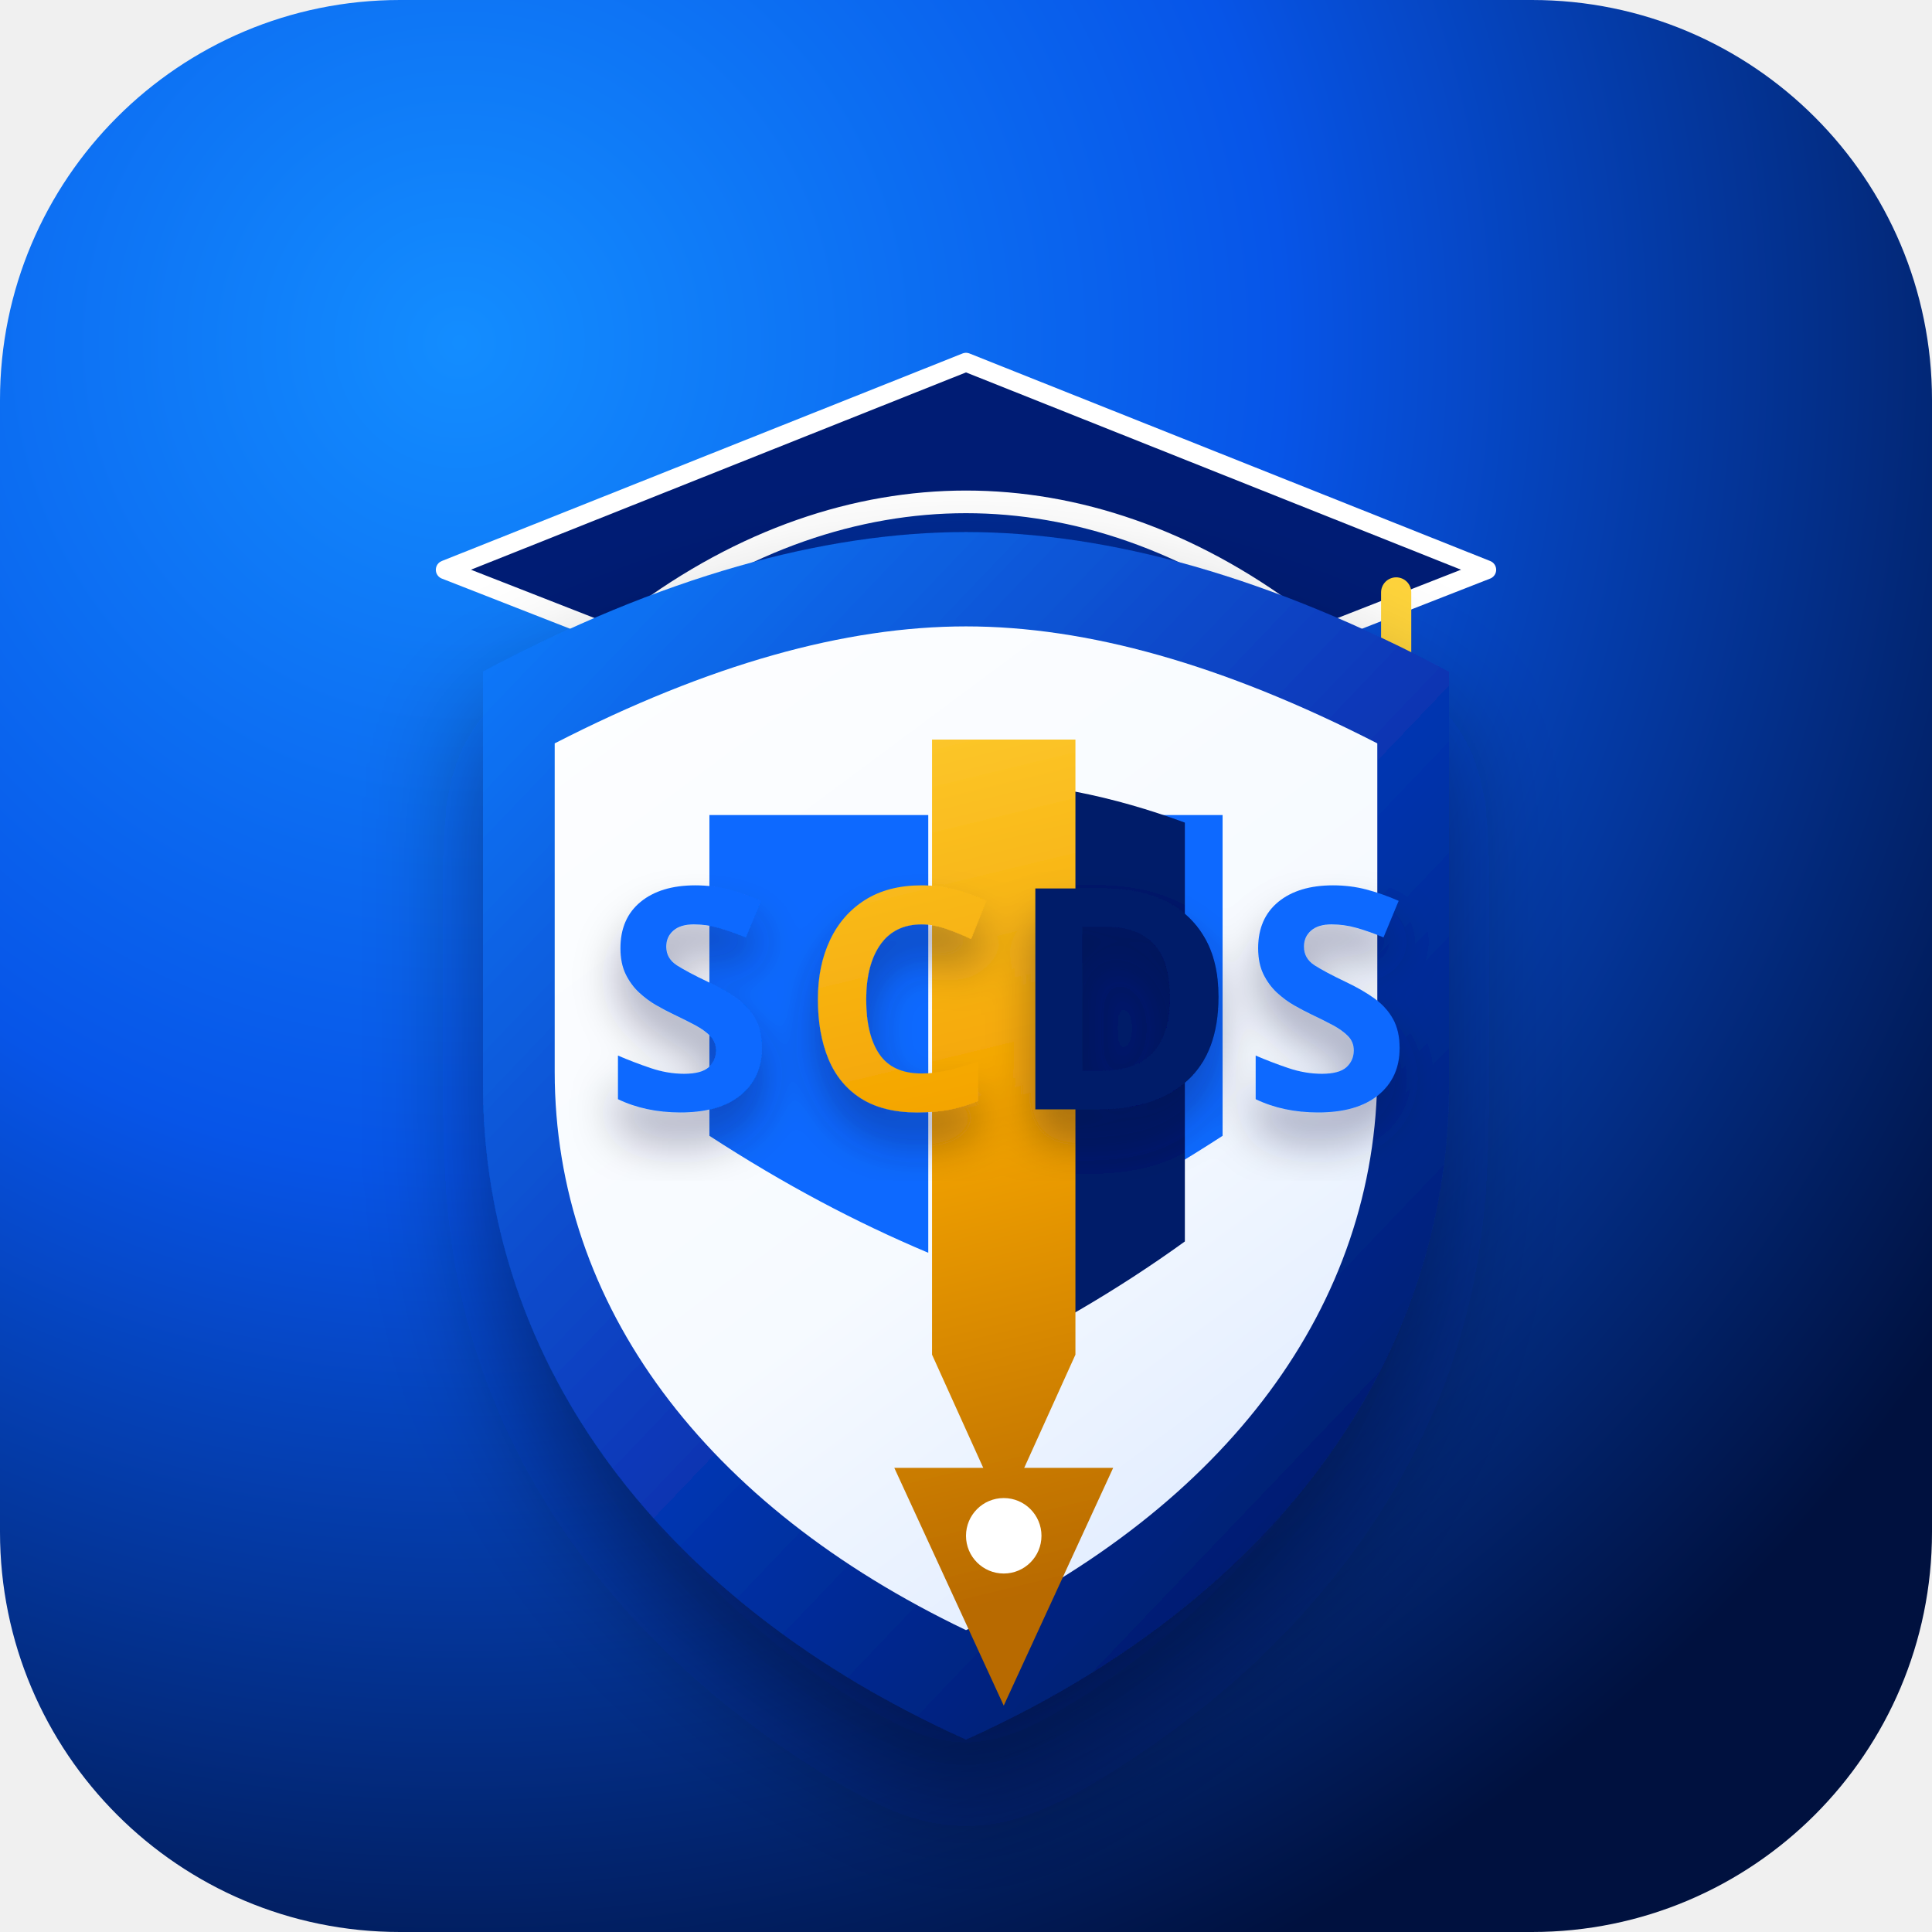
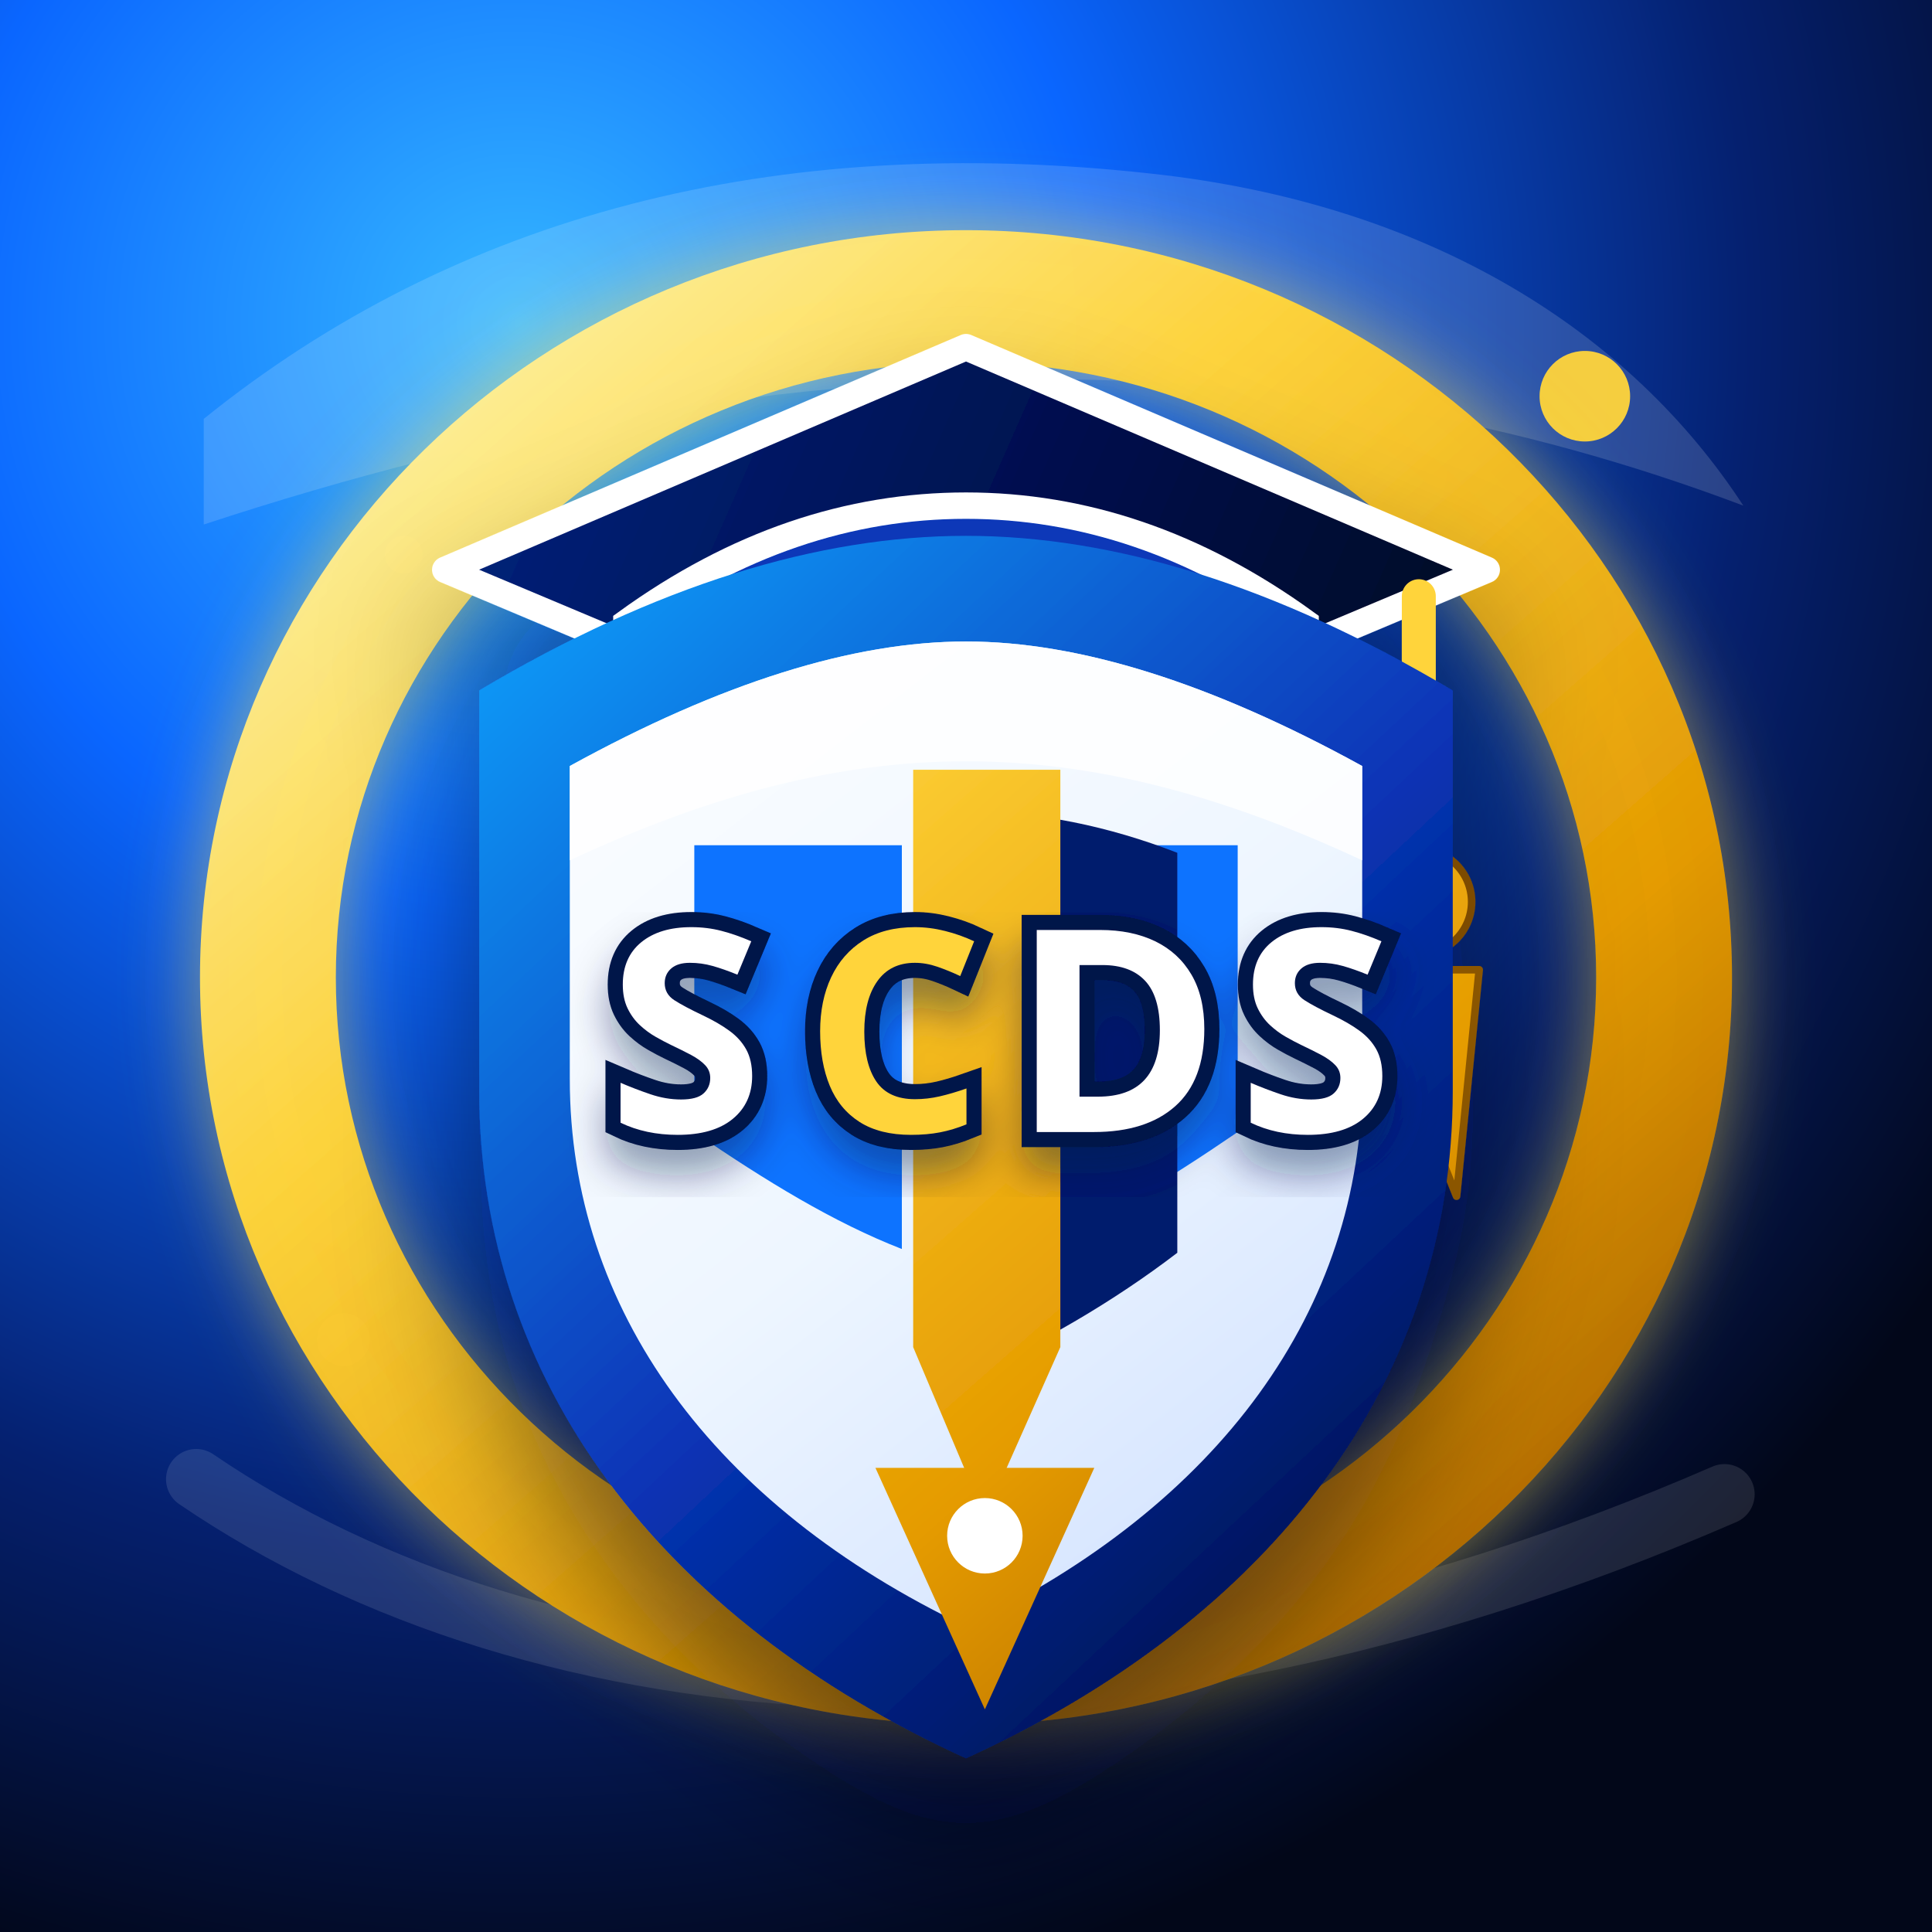
<svg xmlns="http://www.w3.org/2000/svg" viewBox="0 0 512 512" role="img" aria-labelledby="title desc">
  <defs>
-     <radialGradient id="bg" cx="24%" cy="18%" r="92%">
-       <stop stop-color="#138DFF" />
-       <stop offset="0.46" stop-color="#0755E8" />
-       <stop offset="1" stop-color="#00113F" />
+     <radialGradient id="bg" cx="27%" cy="17%" r="88%">
+       <stop offset="0" stop-color="#35B7FF" />
+       <stop offset="0.34" stop-color="#0A66FF" />
+       <stop offset="0.72" stop-color="#05206F" />
+       <stop offset="1" stop-color="#020719" />
    </radialGradient>
-     <linearGradient id="shieldFace" x1="146" y1="128" x2="372" y2="432" gradientUnits="userSpaceOnUse">
+     <linearGradient id="ring" x1="106" y1="86" x2="410" y2="432" gradientUnits="userSpaceOnUse">
+       <stop stop-color="#FFF3A3" />
+       <stop offset="0.32" stop-color="#FFD43B" />
+       <stop offset="0.72" stop-color="#E59B00" />
+       <stop offset="1" stop-color="#A86100" />
+     </linearGradient>
+     <linearGradient id="shield" x1="150" y1="126" x2="374" y2="414" gradientUnits="userSpaceOnUse">
      <stop stop-color="#FFFFFF" />
-       <stop offset="0.58" stop-color="#F6FAFF" />
-       <stop offset="1" stop-color="#D9E7FF" />
+       <stop offset="0.55" stop-color="#EEF6FF" />
+       <stop offset="1" stop-color="#CFE0FF" />
    </linearGradient>
-     <linearGradient id="blueEdge" x1="131" y1="148" x2="400" y2="405" gradientUnits="userSpaceOnUse">
-       <stop stop-color="#0E7DFF" />
-       <stop offset="0.52" stop-color="#0738B8" />
-       <stop offset="1" stop-color="#00155A" />
+     <linearGradient id="shieldEdge" x1="127" y1="142" x2="391" y2="424" gradientUnits="userSpaceOnUse">
+       <stop stop-color="#0EA5FF" />
+       <stop offset="0.55" stop-color="#0734B6" />
+       <stop offset="1" stop-color="#010C42" />
    </linearGradient>
-     <linearGradient id="gold" x1="222" y1="160" x2="285" y2="420" gradientUnits="userSpaceOnUse">
-       <stop stop-color="#FFD43B" />
-       <stop offset="0.52" stop-color="#F4A400" />
-       <stop offset="1" stop-color="#B86A00" />
+     <linearGradient id="cap" x1="123" y1="115" x2="391" y2="233" gradientUnits="userSpaceOnUse">
+       <stop stop-color="#06237C" />
+       <stop offset="0.52" stop-color="#020F4C" />
+       <stop offset="1" stop-color="#00051D" />
    </linearGradient>
-     <filter id="shadow" x="-30%" y="-30%" width="160%" height="170%">
-       <feDropShadow dx="0" dy="18" stdDeviation="16" flood-color="#000924" flood-opacity="0.46" />
+     <filter id="outerShadow" x="-35%" y="-35%" width="170%" height="180%">
+       <feDropShadow dx="0" dy="24" stdDeviation="18" flood-color="#000518" flood-opacity="0.48" />
    </filter>
-     <filter id="textShadow" x="-20%" y="-20%" width="140%" height="150%">
-       <feDropShadow dx="0" dy="8" stdDeviation="6" flood-color="#00103A" flood-opacity="0.34" />
+     <filter id="softGlow" x="-50%" y="-50%" width="200%" height="200%">
+       <feGaussianBlur stdDeviation="10" result="blur" />
+       <feColorMatrix in="blur" type="matrix" values="0 0 0 0 1 0 0 0 0 0.72 0 0 0 0 0.06 0 0 0 0.55 0" />
+       <feMerge>
+         <feMergeNode />
+         <feMergeNode in="SourceGraphic" />
+       </feMerge>
+     </filter>
+     <filter id="letterShadow" x="-20%" y="-20%" width="140%" height="150%">
+       <feDropShadow dx="0" dy="7" stdDeviation="5" flood-color="#00124B" flood-opacity="0.4" />
    </filter>
  </defs>
-   <rect width="512" height="512" rx="106" fill="url(#bg)" />
-   <path d="M118 151 256 96l138 55-138 54Z" fill="#001C74" stroke="#FFFFFF" stroke-width="5" stroke-linejoin="round" />
-   <path d="M169 164c28-21 58-31 87-31s59 10 87 31v41H169Z" fill="#002A92" stroke="#FFFFFF" stroke-width="6" />
-   <path d="M370 157v66" stroke="#FFD43B" stroke-width="8" stroke-linecap="round" />
-   <circle cx="370" cy="232" r="12" fill="url(#gold)" />
-   <path d="M356 247h28l-5 55-9-23-9 23Z" fill="url(#gold)" />
-   <g filter="url(#shadow)">
-     <path d="M128 178c47-25 90-37 128-37s81 12 128 37v109c0 75-48 138-128 174-80-36-128-99-128-174Z" fill="url(#blueEdge)" />
-     <path d="M147 197c41-21 77-31 109-31s68 10 109 31v87c0 62-40 115-109 148-69-33-109-86-109-148Z" fill="url(#shieldFace)" />
-     <path d="M188 216h58v116c-19-8-38-18-58-31Z" fill="#0B69FF" />
-     <path d="M324 216h-58v116c19-8 38-18 58-31Z" fill="#0B69FF" />
-     <path d="M256 207c20 0 39 4 58 11v111c-18 13-37 24-58 34Z" fill="#001A69" />
-     <path d="M247 196h38v163l-19 42-19-42Z" fill="url(#gold)" />
-     <path d="M237 389h58l-29 63Z" fill="url(#gold)" />
-     <circle cx="266" cy="407" r="10" fill="#FFFFFF" />
-     <g filter="url(#textShadow)" font-family="Arial Black, Impact, sans-serif" font-weight="900" font-size="82" letter-spacing="-10">
-       <text x="160" y="294" fill="#0B69FF">S</text>
-       <text x="212" y="294" fill="url(#gold)">C</text>
-       <text x="267" y="294" fill="#001A69">D</text>
-       <text x="329" y="294" fill="#0B69FF">S</text>
+   <rect width="512" height="512" fill="url(#bg)" />
+   <path d="M54 111c67-54 151-76 251-65 74 8 127 42 157 88-119-45-253-46-408 5Z" fill="#FFFFFF" opacity="0.15" />
+   <path d="M52 392c91 62 237 77 405 4" fill="none" stroke="#FFFFFF" stroke-width="16" stroke-linecap="round" opacity="0.11" />
+   <circle cx="420" cy="105" r="12" fill="#FFD43B" opacity="0.95" />
+   <circle cx="91" cy="355" r="7" fill="#FFFFFF" opacity="0.72" />
+   <circle cx="107" cy="147" r="5" fill="#FFFFFF" opacity="0.72" />
+   <g filter="url(#softGlow)">
+     <path d="M256 61c112 0 203 89 203 198S368 457 256 457 53 368 53 259 144 61 256 61Zm0 35c-92 0-167 73-167 163s75 163 167 163 167-73 167-163S348 96 256 96Z" fill="url(#ring)" opacity="0.98" />
+   </g>
+   <g filter="url(#outerShadow)">
+     <path d="M118 151 256 92l138 59-138 58Z" fill="url(#cap)" stroke="#FFFFFF" stroke-width="7" stroke-linejoin="round" />
+     <path d="M166 165c29-21 59-31 90-31s61 10 90 31v44H166Z" fill="#0737B8" stroke="#FFFFFF" stroke-width="7" />
+     <path d="M376 158v73" stroke="#FFD43B" stroke-width="9" stroke-linecap="round" />
+     <circle cx="376" cy="239" r="14" fill="url(#ring)" stroke="#7D4B00" stroke-width="2" />
+     <path d="M360 257h32l-6 60-10-25-10 25Z" fill="url(#ring)" stroke="#8B5600" stroke-width="2" stroke-linejoin="round" />
+     <path d="M127 183c47-28 90-41 129-41s82 13 129 41v106c0 77-48 140-129 177-81-37-129-100-129-177Z" fill="url(#shieldEdge)" />
+     <path d="M151 203c40-22 75-33 105-33s65 11 105 33v83c0 61-38 113-105 145-67-32-105-84-105-145Z" fill="url(#shield)" />
+     <path d="M151 203c40-22 75-33 105-33s65 11 105 33v25c-75-35-135-35-210 0Z" fill="#FFFFFF" opacity="0.82" />
+     <path d="M184 224h55v107c-18-7-36-18-55-31Z" fill="#0B73FF" />
+     <path d="M328 224h-55v107c18-7 36-18 55-31Z" fill="#0B73FF" />
+     <path d="M256 215c19 0 38 4 56 11v106c-17 13-36 24-56 33Z" fill="#061A6D" />
+     <path d="M242 204h39v153l-20 45-19-45Z" fill="url(#ring)" />
+     <path d="M232 389h58l-29 64Z" fill="url(#ring)" />
+     <circle cx="261" cy="407" r="10" fill="#FFFFFF" />
+     <g filter="url(#letterShadow)" font-family="Arial Black, Impact, sans-serif" font-size="75" font-weight="900" letter-spacing="-8" stroke="#04124A" stroke-width="8" paint-order="stroke fill">
+       <text x="161" y="300" fill="#FFFFFF">S</text>
+       <text x="213" y="300" fill="#FFD43B">C</text>
+       <text x="268" y="300" fill="#FFFFFF">D</text>
+       <text x="328" y="300" fill="#FFFFFF">S</text>
    </g>
  </g>
</svg>
